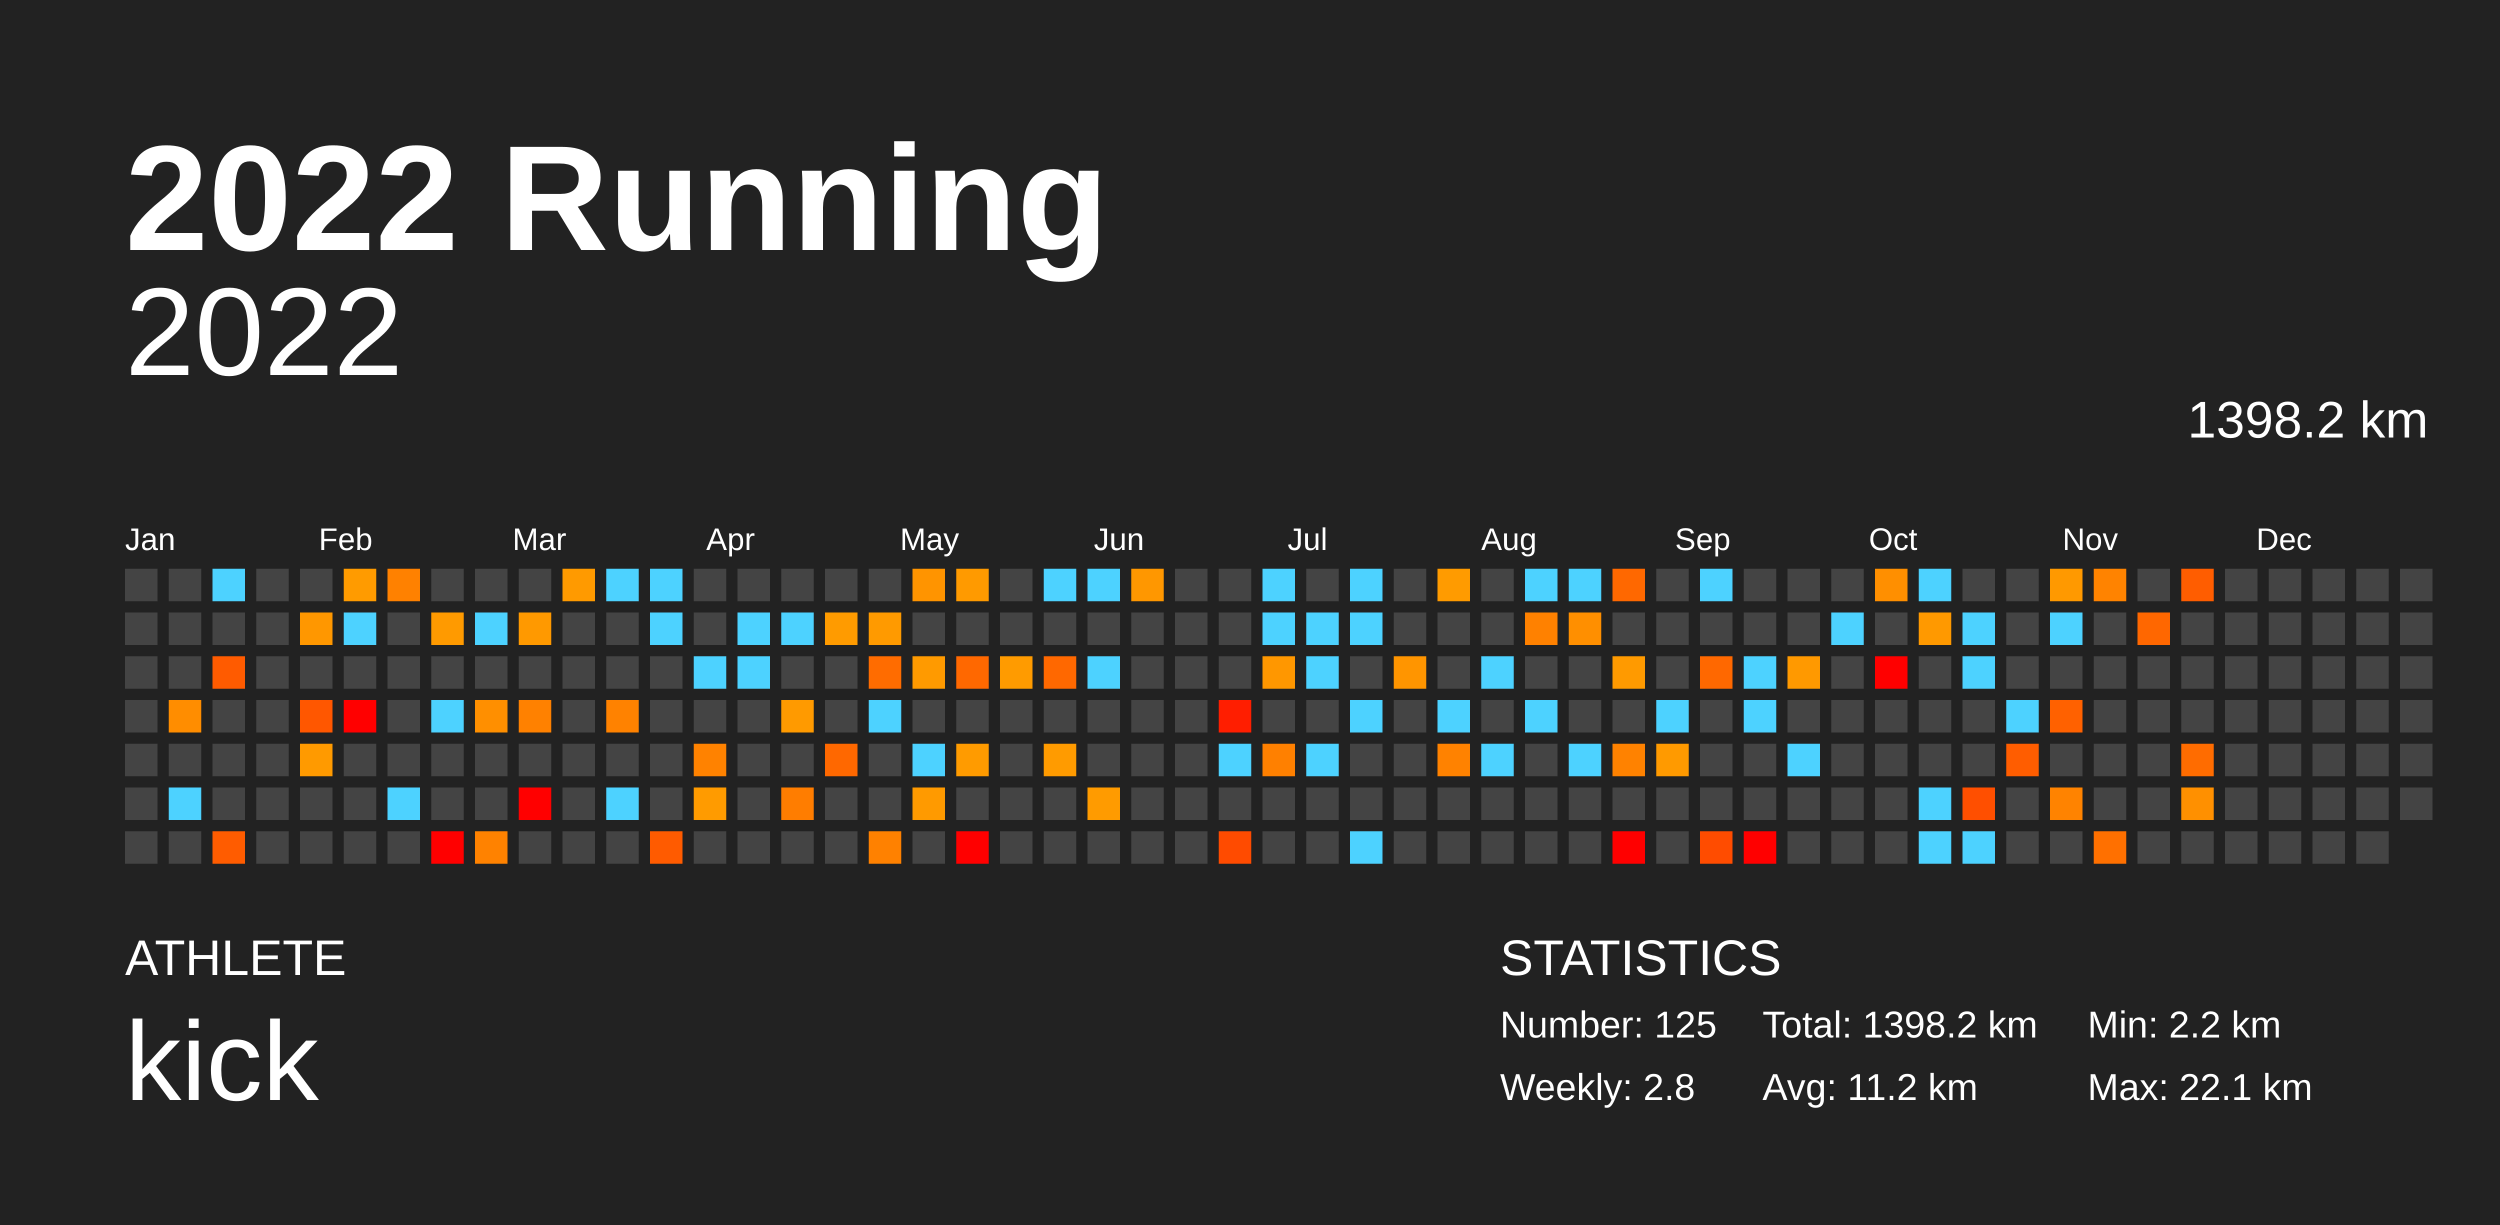
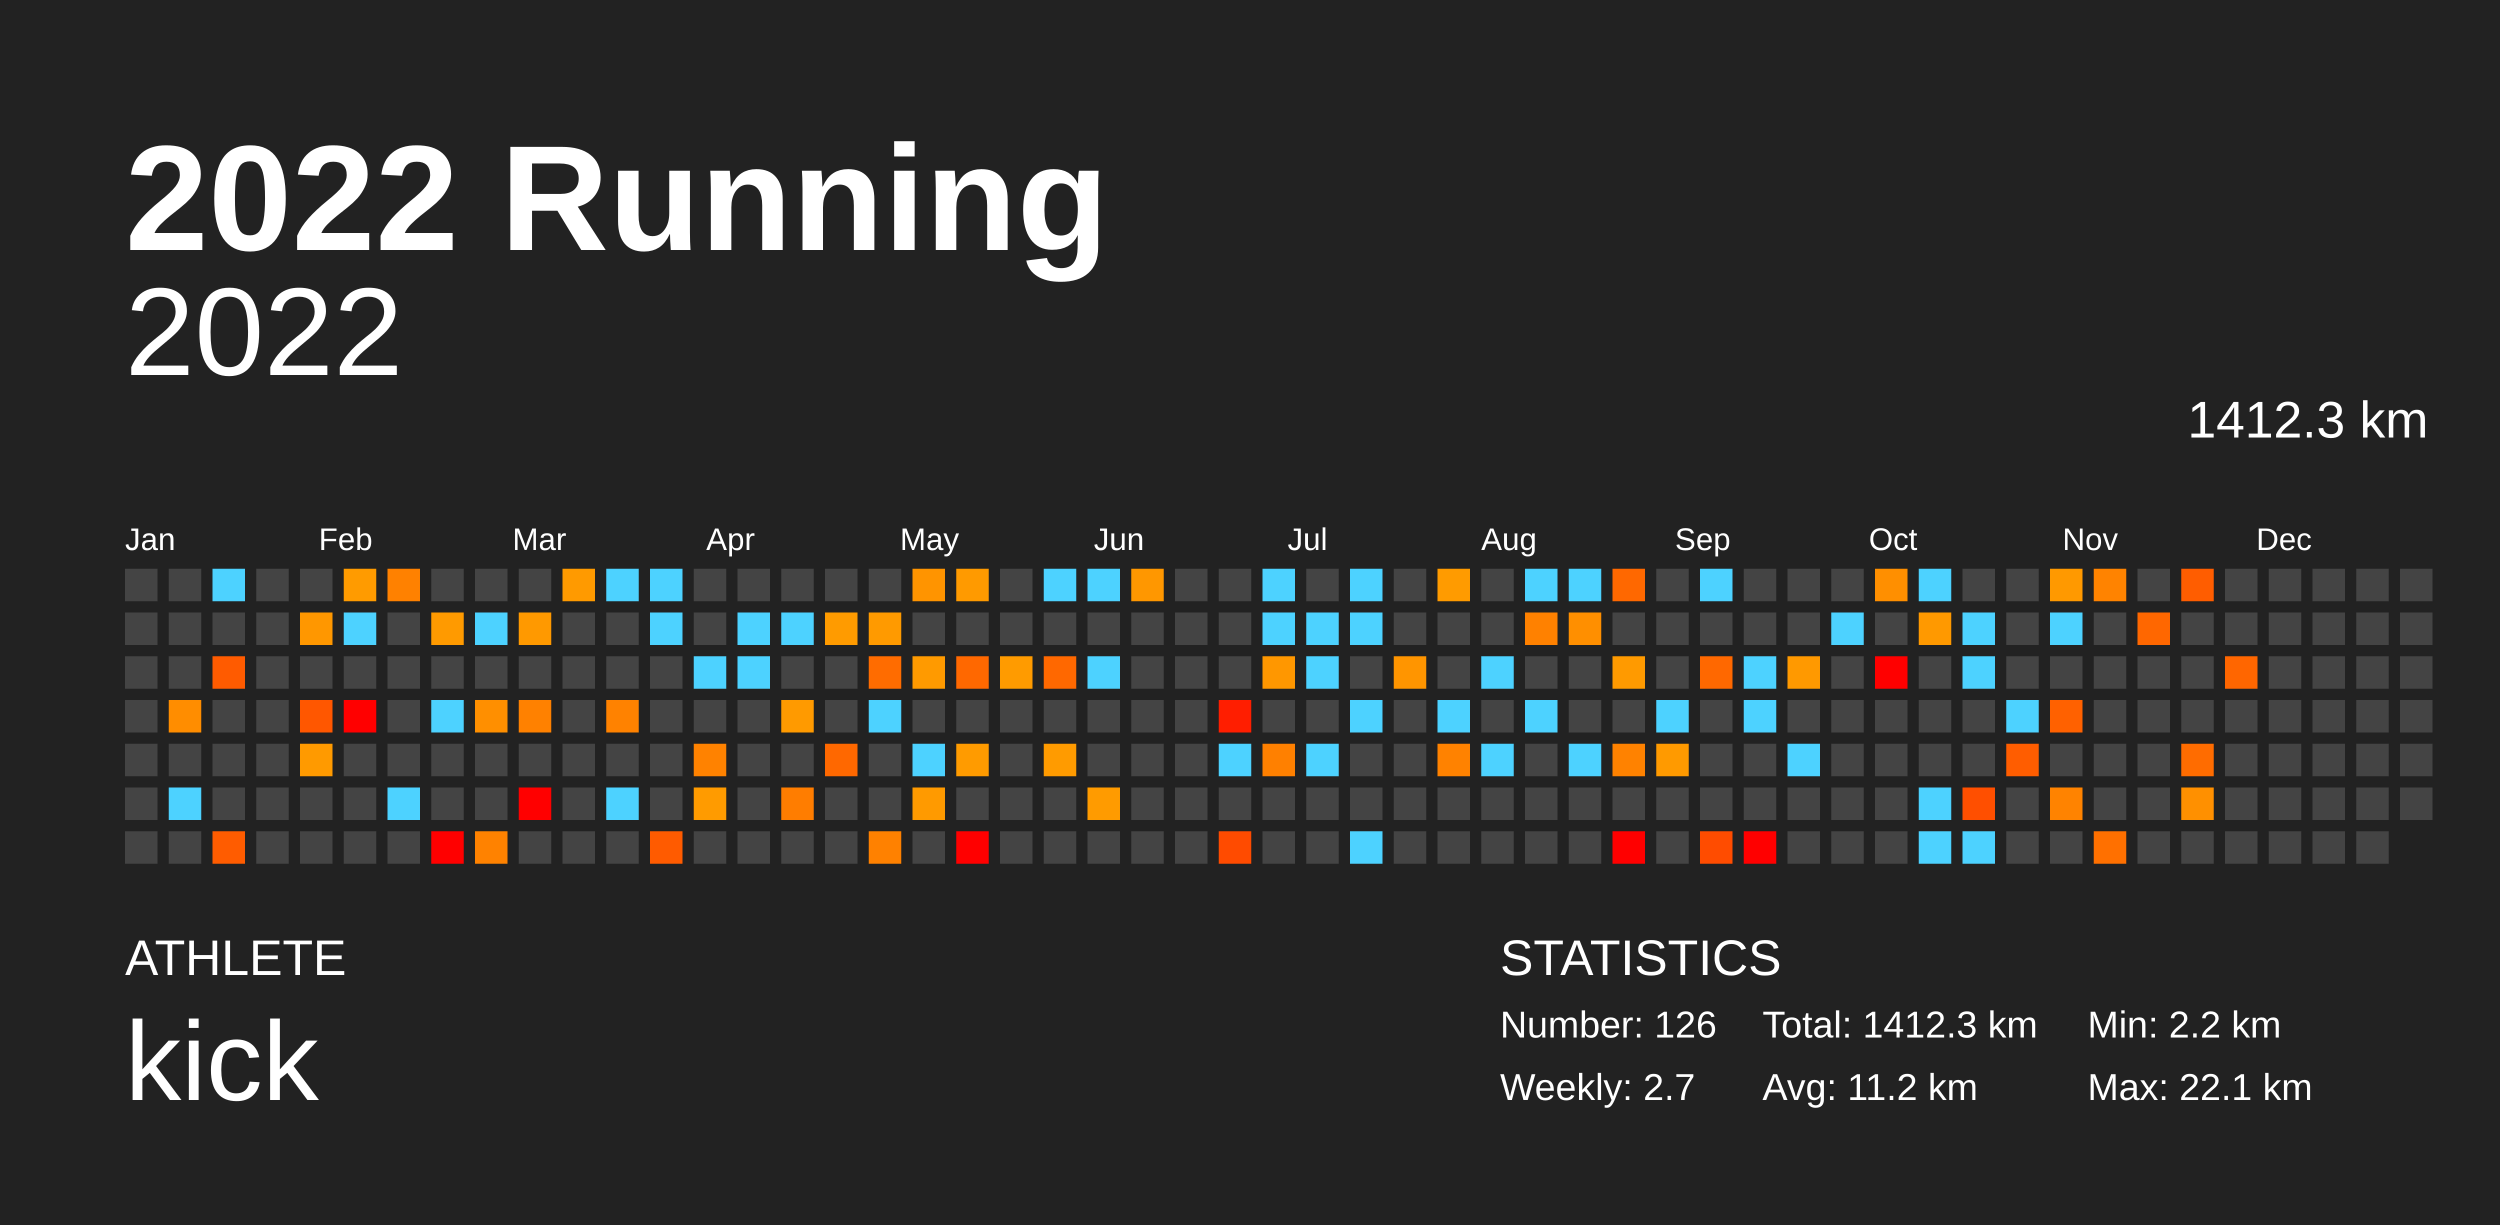
<svg xmlns="http://www.w3.org/2000/svg" baseProfile="full" height="98mm" version="1.1" viewBox="0,0,200,98" width="200mm">
  <defs />
  <rect fill="#222222" height="98" width="200" x="0" y="0" />
  <text fill="#FFFFFF" style="font-size:12px; font-family:Arial; font-weight:bold;" x="10" y="20">2022 Running</text>
  <text fill="#FFFFFF" style="font-size:4px; font-family:Arial" x="10" y="78">ATHLETE</text>
  <text fill="#FFFFFF" style="font-size:9px; font-family:Arial" x="10" y="88">kick</text>
  <text fill="#FFFFFF" style="font-size:4px; font-family:Arial" x="120" y="78">STATISTICS</text>
-   <text fill="#FFFFFF" style="font-size:3px; font-family:Arial" x="120" y="83">Number: 125</text>
-   <text fill="#FFFFFF" style="font-size:3px; font-family:Arial" x="120" y="88">Weekly: 2.8</text>
-   <text fill="#FFFFFF" style="font-size:3px; font-family:Arial" x="141" y="83">Total: 1398.2 km</text>
+   <text fill="#FFFFFF" style="font-size:3px; font-family:Arial" x="120" y="83">Number: 126</text>
+   <text fill="#FFFFFF" style="font-size:3px; font-family:Arial" x="120" y="88">Weekly: 2.7</text>
+   <text fill="#FFFFFF" style="font-size:3px; font-family:Arial" x="141" y="83">Total: 1412.3 km</text>
  <text fill="#FFFFFF" style="font-size:3px; font-family:Arial" x="141" y="88">Avg: 11.2 km</text>
  <text fill="#FFFFFF" style="font-size:3px; font-family:Arial" x="167" y="83">Min: 2.2 km</text>
  <text fill="#FFFFFF" style="font-size:3px; font-family:Arial" x="167" y="88">Max: 22.1 km</text>
  <text alignment-baseline="hanging" fill="#FFFFFF" style="font-size:10.0px; font-family:Arial;" x="10" y="30">2022</text>
-   <text alignment-baseline="hanging" fill="#FFFFFF" style="font-size:4.125px; font-family:Arial;" x="175" y="35">1398.2 km</text>
+   <text alignment-baseline="hanging" fill="#FFFFFF" style="font-size:4.125px; font-family:Arial;" x="175" y="35">1412.3 km</text>
  <text fill="#FFFFFF" style="font-size:2.5px; font-family:Arial" x="10.0" y="44">Jan</text>
  <text fill="#FFFFFF" style="font-size:2.5px; font-family:Arial" x="25.5" y="44">Feb</text>
  <text fill="#FFFFFF" style="font-size:2.5px; font-family:Arial" x="41.0" y="44">Mar</text>
  <text fill="#FFFFFF" style="font-size:2.5px; font-family:Arial" x="56.5" y="44">Apr</text>
  <text fill="#FFFFFF" style="font-size:2.5px; font-family:Arial" x="72.0" y="44">May</text>
  <text fill="#FFFFFF" style="font-size:2.5px; font-family:Arial" x="87.5" y="44">Jun</text>
  <text fill="#FFFFFF" style="font-size:2.5px; font-family:Arial" x="103.0" y="44">Jul</text>
  <text fill="#FFFFFF" style="font-size:2.5px; font-family:Arial" x="118.5" y="44">Aug</text>
  <text fill="#FFFFFF" style="font-size:2.5px; font-family:Arial" x="134.0" y="44">Sep</text>
  <text fill="#FFFFFF" style="font-size:2.5px; font-family:Arial" x="149.5" y="44">Oct</text>
  <text fill="#FFFFFF" style="font-size:2.5px; font-family:Arial" x="165.0" y="44">Nov</text>
  <text fill="#FFFFFF" style="font-size:2.5px; font-family:Arial" x="180.5" y="44">Dec</text>
  <rect fill="#444444" height="2.6" width="2.6" x="10.0" y="45.5" />
  <rect fill="#444444" height="2.6" width="2.6" x="10.0" y="49.0" />
  <rect fill="#444444" height="2.6" width="2.6" x="10.0" y="52.5" />
  <rect fill="#444444" height="2.6" width="2.6" x="10.0" y="56.0" />
  <rect fill="#444444" height="2.6" width="2.6" x="10.0" y="59.5" />
  <rect fill="#444444" height="2.6" width="2.6" x="10.0" y="63.0" />
  <rect fill="#444444" height="2.6" width="2.6" x="10.0" y="66.5" />
  <rect fill="#444444" height="2.6" width="2.6" x="13.5" y="45.5" />
  <rect fill="#444444" height="2.6" width="2.6" x="13.5" y="49.0" />
  <rect fill="#444444" height="2.6" width="2.6" x="13.5" y="52.5" />
  <rect fill="#ff8d00" height="2.6" width="2.6" x="13.5" y="56.0" />
  <rect fill="#444444" height="2.6" width="2.6" x="13.5" y="59.5" />
  <rect fill="#4dd2ff" height="2.6" width="2.6" x="13.5" y="63.0" />
  <rect fill="#444444" height="2.6" width="2.6" x="13.5" y="66.5" />
  <rect fill="#4dd2ff" height="2.6" width="2.6" x="17.0" y="45.5" />
  <rect fill="#444444" height="2.6" width="2.6" x="17.0" y="49.0" />
  <rect fill="#ff5b00" height="2.6" width="2.6" x="17.0" y="52.5" />
  <rect fill="#444444" height="2.6" width="2.6" x="17.0" y="56.0" />
  <rect fill="#444444" height="2.6" width="2.6" x="17.0" y="59.5" />
  <rect fill="#444444" height="2.6" width="2.6" x="17.0" y="63.0" />
  <rect fill="#ff5c00" height="2.6" width="2.6" x="17.0" y="66.5" />
  <rect fill="#444444" height="2.6" width="2.6" x="20.5" y="45.5" />
  <rect fill="#444444" height="2.6" width="2.6" x="20.5" y="49.0" />
  <rect fill="#444444" height="2.6" width="2.6" x="20.5" y="52.5" />
  <rect fill="#444444" height="2.6" width="2.6" x="20.5" y="56.0" />
  <rect fill="#444444" height="2.6" width="2.6" x="20.5" y="59.5" />
  <rect fill="#444444" height="2.6" width="2.6" x="20.5" y="63.0" />
  <rect fill="#444444" height="2.6" width="2.6" x="20.5" y="66.5" />
  <rect fill="#444444" height="2.6" width="2.6" x="24.0" y="45.5" />
  <rect fill="#ff9700" height="2.6" width="2.6" x="24.0" y="49.0" />
  <rect fill="#444444" height="2.6" width="2.6" x="24.0" y="52.5" />
  <rect fill="#ff5700" height="2.6" width="2.6" x="24.0" y="56.0" />
  <rect fill="#ff9a00" height="2.6" width="2.6" x="24.0" y="59.5" />
  <rect fill="#444444" height="2.6" width="2.6" x="24.0" y="63.0" />
  <rect fill="#444444" height="2.6" width="2.6" x="24.0" y="66.5" />
  <rect fill="#ff9b00" height="2.6" width="2.6" x="27.5" y="45.5" />
  <rect fill="#4dd2ff" height="2.6" width="2.6" x="27.5" y="49.0" />
  <rect fill="#444444" height="2.6" width="2.6" x="27.5" y="52.5" />
  <rect fill="red" height="2.6" width="2.6" x="27.5" y="56.0" />
  <rect fill="#444444" height="2.6" width="2.6" x="27.5" y="59.5" />
  <rect fill="#444444" height="2.6" width="2.6" x="27.5" y="63.0" />
  <rect fill="#444444" height="2.6" width="2.6" x="27.5" y="66.5" />
  <rect fill="#ff8100" height="2.6" width="2.6" x="31.0" y="45.5" />
  <rect fill="#444444" height="2.6" width="2.6" x="31.0" y="49.0" />
  <rect fill="#444444" height="2.6" width="2.6" x="31.0" y="52.5" />
  <rect fill="#444444" height="2.6" width="2.6" x="31.0" y="56.0" />
  <rect fill="#444444" height="2.6" width="2.6" x="31.0" y="59.5" />
  <rect fill="#4dd2ff" height="2.6" width="2.6" x="31.0" y="63.0" />
  <rect fill="#444444" height="2.6" width="2.6" x="31.0" y="66.5" />
  <rect fill="#444444" height="2.6" width="2.6" x="34.5" y="45.5" />
  <rect fill="#ff9a00" height="2.6" width="2.6" x="34.5" y="49.0" />
  <rect fill="#444444" height="2.6" width="2.6" x="34.5" y="52.5" />
  <rect fill="#4dd2ff" height="2.6" width="2.6" x="34.5" y="56.0" />
  <rect fill="#444444" height="2.6" width="2.6" x="34.5" y="59.5" />
  <rect fill="#444444" height="2.6" width="2.6" x="34.5" y="63.0" />
  <rect fill="red" height="2.6" width="2.6" x="34.5" y="66.5" />
  <rect fill="#444444" height="2.6" width="2.6" x="38.0" y="45.5" />
  <rect fill="#4dd2ff" height="2.6" width="2.6" x="38.0" y="49.0" />
  <rect fill="#444444" height="2.6" width="2.6" x="38.0" y="52.5" />
  <rect fill="#ff8f00" height="2.6" width="2.6" x="38.0" y="56.0" />
  <rect fill="#444444" height="2.6" width="2.6" x="38.0" y="59.5" />
  <rect fill="#444444" height="2.6" width="2.6" x="38.0" y="63.0" />
  <rect fill="#ff8200" height="2.6" width="2.6" x="38.0" y="66.5" />
  <rect fill="#444444" height="2.6" width="2.6" x="41.5" y="45.5" />
  <rect fill="#ff9900" height="2.6" width="2.6" x="41.5" y="49.0" />
  <rect fill="#444444" height="2.6" width="2.6" x="41.5" y="52.5" />
  <rect fill="#ff8100" height="2.6" width="2.6" x="41.5" y="56.0" />
  <rect fill="#444444" height="2.6" width="2.6" x="41.5" y="59.5" />
  <rect fill="red" height="2.6" width="2.6" x="41.5" y="63.0" />
  <rect fill="#444444" height="2.6" width="2.6" x="41.5" y="66.5" />
  <rect fill="#ff9a00" height="2.6" width="2.6" x="45.0" y="45.5" />
  <rect fill="#444444" height="2.6" width="2.6" x="45.0" y="49.0" />
  <rect fill="#444444" height="2.6" width="2.6" x="45.0" y="52.5" />
  <rect fill="#444444" height="2.6" width="2.6" x="45.0" y="56.0" />
  <rect fill="#444444" height="2.6" width="2.6" x="45.0" y="59.5" />
  <rect fill="#444444" height="2.6" width="2.6" x="45.0" y="63.0" />
  <rect fill="#444444" height="2.6" width="2.6" x="45.0" y="66.5" />
  <rect fill="#4dd2ff" height="2.6" width="2.6" x="48.5" y="45.5" />
  <rect fill="#444444" height="2.6" width="2.6" x="48.5" y="49.0" />
  <rect fill="#444444" height="2.6" width="2.6" x="48.5" y="52.5" />
  <rect fill="#ff8200" height="2.6" width="2.6" x="48.5" y="56.0" />
  <rect fill="#444444" height="2.6" width="2.6" x="48.5" y="59.5" />
  <rect fill="#4dd2ff" height="2.6" width="2.6" x="48.5" y="63.0" />
  <rect fill="#444444" height="2.6" width="2.6" x="48.5" y="66.5" />
  <rect fill="#4dd2ff" height="2.6" width="2.6" x="52.0" y="45.5" />
  <rect fill="#4dd2ff" height="2.6" width="2.6" x="52.0" y="49.0" />
  <rect fill="#444444" height="2.6" width="2.6" x="52.0" y="52.5" />
  <rect fill="#444444" height="2.6" width="2.6" x="52.0" y="56.0" />
  <rect fill="#444444" height="2.6" width="2.6" x="52.0" y="59.5" />
  <rect fill="#444444" height="2.6" width="2.6" x="52.0" y="63.0" />
  <rect fill="#ff5b00" height="2.6" width="2.6" x="52.0" y="66.5" />
  <rect fill="#444444" height="2.6" width="2.6" x="55.5" y="45.5" />
  <rect fill="#444444" height="2.6" width="2.6" x="55.5" y="49.0" />
  <rect fill="#4dd2ff" height="2.6" width="2.6" x="55.5" y="52.5" />
  <rect fill="#444444" height="2.6" width="2.6" x="55.5" y="56.0" />
  <rect fill="#ff8200" height="2.6" width="2.6" x="55.5" y="59.5" />
  <rect fill="#ff9b00" height="2.6" width="2.6" x="55.5" y="63.0" />
  <rect fill="#444444" height="2.6" width="2.6" x="55.5" y="66.5" />
  <rect fill="#444444" height="2.6" width="2.6" x="59.0" y="45.5" />
  <rect fill="#4dd2ff" height="2.6" width="2.6" x="59.0" y="49.0" />
  <rect fill="#4dd2ff" height="2.6" width="2.6" x="59.0" y="52.5" />
  <rect fill="#444444" height="2.6" width="2.6" x="59.0" y="56.0" />
  <rect fill="#444444" height="2.6" width="2.6" x="59.0" y="59.5" />
  <rect fill="#444444" height="2.6" width="2.6" x="59.0" y="63.0" />
  <rect fill="#444444" height="2.6" width="2.6" x="59.0" y="66.5" />
  <rect fill="#444444" height="2.6" width="2.6" x="62.5" y="45.5" />
  <rect fill="#4dd2ff" height="2.6" width="2.6" x="62.5" y="49.0" />
  <rect fill="#444444" height="2.6" width="2.6" x="62.5" y="52.5" />
  <rect fill="#ff9a00" height="2.6" width="2.6" x="62.5" y="56.0" />
  <rect fill="#444444" height="2.6" width="2.6" x="62.5" y="59.5" />
  <rect fill="#ff7d00" height="2.6" width="2.6" x="62.5" y="63.0" />
  <rect fill="#444444" height="2.6" width="2.6" x="62.5" y="66.5" />
  <rect fill="#444444" height="2.6" width="2.6" x="66.0" y="45.5" />
  <rect fill="#ff9b00" height="2.6" width="2.6" x="66.0" y="49.0" />
  <rect fill="#444444" height="2.6" width="2.6" x="66.0" y="52.5" />
  <rect fill="#444444" height="2.6" width="2.6" x="66.0" y="56.0" />
  <rect fill="#ff6800" height="2.6" width="2.6" x="66.0" y="59.5" />
  <rect fill="#444444" height="2.6" width="2.6" x="66.0" y="63.0" />
  <rect fill="#444444" height="2.6" width="2.6" x="66.0" y="66.5" />
  <rect fill="#444444" height="2.6" width="2.6" x="69.5" y="45.5" />
  <rect fill="#ff9a00" height="2.6" width="2.6" x="69.5" y="49.0" />
  <rect fill="#ff6c00" height="2.6" width="2.6" x="69.5" y="52.5" />
  <rect fill="#4dd2ff" height="2.6" width="2.6" x="69.5" y="56.0" />
  <rect fill="#444444" height="2.6" width="2.6" x="69.5" y="59.5" />
  <rect fill="#444444" height="2.6" width="2.6" x="69.5" y="63.0" />
  <rect fill="#ff8100" height="2.6" width="2.6" x="69.5" y="66.5" />
  <rect fill="#ff9400" height="2.6" width="2.6" x="73.0" y="45.5" />
  <rect fill="#444444" height="2.6" width="2.6" x="73.0" y="49.0" />
  <rect fill="#ff9a00" height="2.6" width="2.6" x="73.0" y="52.5" />
  <rect fill="#444444" height="2.6" width="2.6" x="73.0" y="56.0" />
  <rect fill="#4dd2ff" height="2.6" width="2.6" x="73.0" y="59.5" />
  <rect fill="#ff9a00" height="2.6" width="2.6" x="73.0" y="63.0" />
  <rect fill="#444444" height="2.6" width="2.6" x="73.0" y="66.5" />
  <rect fill="#ff9a00" height="2.6" width="2.6" x="76.5" y="45.5" />
  <rect fill="#444444" height="2.6" width="2.6" x="76.5" y="49.0" />
  <rect fill="#ff6800" height="2.6" width="2.6" x="76.5" y="52.5" />
  <rect fill="#444444" height="2.6" width="2.6" x="76.5" y="56.0" />
  <rect fill="#ff9b00" height="2.6" width="2.6" x="76.5" y="59.5" />
  <rect fill="#444444" height="2.6" width="2.6" x="76.5" y="63.0" />
  <rect fill="red" height="2.6" width="2.6" x="76.5" y="66.5" />
  <rect fill="#444444" height="2.6" width="2.6" x="80.0" y="45.5" />
  <rect fill="#444444" height="2.6" width="2.6" x="80.0" y="49.0" />
  <rect fill="#ff9b00" height="2.6" width="2.6" x="80.0" y="52.5" />
  <rect fill="#444444" height="2.6" width="2.6" x="80.0" y="56.0" />
  <rect fill="#444444" height="2.6" width="2.6" x="80.0" y="59.5" />
  <rect fill="#444444" height="2.6" width="2.6" x="80.0" y="63.0" />
  <rect fill="#444444" height="2.6" width="2.6" x="80.0" y="66.5" />
  <rect fill="#4dd2ff" height="2.6" width="2.6" x="83.5" y="45.5" />
  <rect fill="#444444" height="2.6" width="2.6" x="83.5" y="49.0" />
  <rect fill="#ff6800" height="2.6" width="2.6" x="83.5" y="52.5" />
  <rect fill="#444444" height="2.6" width="2.6" x="83.5" y="56.0" />
  <rect fill="#ff9b00" height="2.6" width="2.6" x="83.5" y="59.5" />
  <rect fill="#444444" height="2.6" width="2.6" x="83.5" y="63.0" />
  <rect fill="#444444" height="2.6" width="2.6" x="83.5" y="66.5" />
  <rect fill="#4dd2ff" height="2.6" width="2.6" x="87.0" y="45.5" />
  <rect fill="#444444" height="2.6" width="2.6" x="87.0" y="49.0" />
  <rect fill="#4dd2ff" height="2.6" width="2.6" x="87.0" y="52.5" />
  <rect fill="#444444" height="2.6" width="2.6" x="87.0" y="56.0" />
  <rect fill="#444444" height="2.6" width="2.6" x="87.0" y="59.5" />
  <rect fill="#ff9b00" height="2.6" width="2.6" x="87.0" y="63.0" />
  <rect fill="#444444" height="2.6" width="2.6" x="87.0" y="66.5" />
  <rect fill="#ff9700" height="2.6" width="2.6" x="90.5" y="45.5" />
  <rect fill="#444444" height="2.6" width="2.6" x="90.5" y="49.0" />
  <rect fill="#444444" height="2.6" width="2.6" x="90.5" y="52.5" />
  <rect fill="#444444" height="2.6" width="2.6" x="90.5" y="56.0" />
  <rect fill="#444444" height="2.6" width="2.6" x="90.5" y="59.5" />
  <rect fill="#444444" height="2.6" width="2.6" x="90.5" y="63.0" />
  <rect fill="#444444" height="2.6" width="2.6" x="90.5" y="66.5" />
  <rect fill="#444444" height="2.6" width="2.6" x="94.0" y="45.5" />
  <rect fill="#444444" height="2.6" width="2.6" x="94.0" y="49.0" />
  <rect fill="#444444" height="2.6" width="2.6" x="94.0" y="52.5" />
  <rect fill="#444444" height="2.6" width="2.6" x="94.0" y="56.0" />
  <rect fill="#444444" height="2.6" width="2.6" x="94.0" y="59.5" />
  <rect fill="#444444" height="2.6" width="2.6" x="94.0" y="63.0" />
  <rect fill="#444444" height="2.6" width="2.6" x="94.0" y="66.5" />
  <rect fill="#444444" height="2.6" width="2.6" x="97.5" y="45.5" />
  <rect fill="#444444" height="2.6" width="2.6" x="97.5" y="49.0" />
  <rect fill="#444444" height="2.6" width="2.6" x="97.5" y="52.5" />
  <rect fill="#ff1e00" height="2.6" width="2.6" x="97.5" y="56.0" />
  <rect fill="#4dd2ff" height="2.6" width="2.6" x="97.5" y="59.5" />
  <rect fill="#444444" height="2.6" width="2.6" x="97.5" y="63.0" />
  <rect fill="#ff4b00" height="2.6" width="2.6" x="97.5" y="66.5" />
  <rect fill="#4dd2ff" height="2.6" width="2.6" x="101.0" y="45.5" />
  <rect fill="#4dd2ff" height="2.6" width="2.6" x="101.0" y="49.0" />
  <rect fill="#ff9700" height="2.6" width="2.6" x="101.0" y="52.5" />
  <rect fill="#444444" height="2.6" width="2.6" x="101.0" y="56.0" />
  <rect fill="#ff8000" height="2.6" width="2.6" x="101.0" y="59.5" />
  <rect fill="#444444" height="2.6" width="2.6" x="101.0" y="63.0" />
  <rect fill="#444444" height="2.6" width="2.6" x="101.0" y="66.5" />
  <rect fill="#444444" height="2.6" width="2.6" x="104.5" y="45.5" />
  <rect fill="#4dd2ff" height="2.6" width="2.6" x="104.5" y="49.0" />
  <rect fill="#4dd2ff" height="2.6" width="2.6" x="104.5" y="52.5" />
  <rect fill="#444444" height="2.6" width="2.6" x="104.5" y="56.0" />
  <rect fill="#4dd2ff" height="2.6" width="2.6" x="104.5" y="59.5" />
  <rect fill="#444444" height="2.6" width="2.6" x="104.5" y="63.0" />
  <rect fill="#444444" height="2.6" width="2.6" x="104.5" y="66.5" />
  <rect fill="#4dd2ff" height="2.6" width="2.6" x="108.0" y="45.5" />
  <rect fill="#4dd2ff" height="2.6" width="2.6" x="108.0" y="49.0" />
  <rect fill="#444444" height="2.6" width="2.6" x="108.0" y="52.5" />
  <rect fill="#4dd2ff" height="2.6" width="2.6" x="108.0" y="56.0" />
  <rect fill="#444444" height="2.6" width="2.6" x="108.0" y="59.5" />
  <rect fill="#444444" height="2.6" width="2.6" x="108.0" y="63.0" />
  <rect fill="#4dd2ff" height="2.6" width="2.6" x="108.0" y="66.5" />
  <rect fill="#444444" height="2.6" width="2.6" x="111.5" y="45.5" />
  <rect fill="#444444" height="2.6" width="2.6" x="111.5" y="49.0" />
  <rect fill="#ff9500" height="2.6" width="2.6" x="111.5" y="52.5" />
  <rect fill="#444444" height="2.6" width="2.6" x="111.5" y="56.0" />
  <rect fill="#444444" height="2.6" width="2.6" x="111.5" y="59.5" />
  <rect fill="#444444" height="2.6" width="2.6" x="111.5" y="63.0" />
  <rect fill="#444444" height="2.6" width="2.6" x="111.5" y="66.5" />
  <rect fill="#ff9b00" height="2.6" width="2.6" x="115.0" y="45.5" />
  <rect fill="#444444" height="2.6" width="2.6" x="115.0" y="49.0" />
  <rect fill="#444444" height="2.6" width="2.6" x="115.0" y="52.5" />
  <rect fill="#4dd2ff" height="2.6" width="2.6" x="115.0" y="56.0" />
  <rect fill="#ff8200" height="2.6" width="2.6" x="115.0" y="59.5" />
  <rect fill="#444444" height="2.6" width="2.6" x="115.0" y="63.0" />
  <rect fill="#444444" height="2.6" width="2.6" x="115.0" y="66.5" />
  <rect fill="#444444" height="2.6" width="2.6" x="118.5" y="45.5" />
  <rect fill="#444444" height="2.6" width="2.6" x="118.5" y="49.0" />
  <rect fill="#4dd2ff" height="2.6" width="2.6" x="118.5" y="52.5" />
  <rect fill="#444444" height="2.6" width="2.6" x="118.5" y="56.0" />
  <rect fill="#4dd2ff" height="2.6" width="2.6" x="118.5" y="59.5" />
  <rect fill="#444444" height="2.6" width="2.6" x="118.5" y="63.0" />
  <rect fill="#444444" height="2.6" width="2.6" x="118.5" y="66.5" />
  <rect fill="#4dd2ff" height="2.6" width="2.6" x="122.0" y="45.5" />
  <rect fill="#ff8100" height="2.6" width="2.6" x="122.0" y="49.0" />
  <rect fill="#444444" height="2.6" width="2.6" x="122.0" y="52.5" />
  <rect fill="#4dd2ff" height="2.6" width="2.6" x="122.0" y="56.0" />
  <rect fill="#444444" height="2.6" width="2.6" x="122.0" y="59.5" />
  <rect fill="#444444" height="2.6" width="2.6" x="122.0" y="63.0" />
  <rect fill="#444444" height="2.6" width="2.6" x="122.0" y="66.5" />
  <rect fill="#4dd2ff" height="2.6" width="2.6" x="125.5" y="45.5" />
  <rect fill="#ff8f00" height="2.6" width="2.6" x="125.5" y="49.0" />
  <rect fill="#444444" height="2.6" width="2.6" x="125.5" y="52.5" />
  <rect fill="#444444" height="2.6" width="2.6" x="125.5" y="56.0" />
  <rect fill="#4dd2ff" height="2.6" width="2.6" x="125.5" y="59.5" />
  <rect fill="#444444" height="2.6" width="2.6" x="125.5" y="63.0" />
  <rect fill="#444444" height="2.6" width="2.6" x="125.5" y="66.5" />
  <rect fill="#ff6800" height="2.6" width="2.6" x="129.0" y="45.5" />
  <rect fill="#444444" height="2.6" width="2.6" x="129.0" y="49.0" />
  <rect fill="#ff9a00" height="2.6" width="2.6" x="129.0" y="52.5" />
  <rect fill="#444444" height="2.6" width="2.6" x="129.0" y="56.0" />
  <rect fill="#ff8200" height="2.6" width="2.6" x="129.0" y="59.5" />
  <rect fill="#444444" height="2.6" width="2.6" x="129.0" y="63.0" />
  <rect fill="red" height="2.6" width="2.6" x="129.0" y="66.5" />
  <rect fill="#444444" height="2.6" width="2.6" x="132.5" y="45.5" />
  <rect fill="#444444" height="2.6" width="2.6" x="132.5" y="49.0" />
  <rect fill="#444444" height="2.6" width="2.6" x="132.5" y="52.5" />
  <rect fill="#4dd2ff" height="2.6" width="2.6" x="132.5" y="56.0" />
  <rect fill="#ff9a00" height="2.6" width="2.6" x="132.5" y="59.5" />
  <rect fill="#444444" height="2.6" width="2.6" x="132.5" y="63.0" />
  <rect fill="#444444" height="2.6" width="2.6" x="132.5" y="66.5" />
  <rect fill="#4dd2ff" height="2.6" width="2.6" x="136.0" y="45.5" />
  <rect fill="#444444" height="2.6" width="2.6" x="136.0" y="49.0" />
  <rect fill="#ff6800" height="2.6" width="2.6" x="136.0" y="52.5" />
  <rect fill="#444444" height="2.6" width="2.6" x="136.0" y="56.0" />
  <rect fill="#444444" height="2.6" width="2.6" x="136.0" y="59.5" />
  <rect fill="#444444" height="2.6" width="2.6" x="136.0" y="63.0" />
  <rect fill="#ff4c00" height="2.6" width="2.6" x="136.0" y="66.5" />
  <rect fill="#444444" height="2.6" width="2.6" x="139.5" y="45.5" />
  <rect fill="#444444" height="2.6" width="2.6" x="139.5" y="49.0" />
  <rect fill="#4dd2ff" height="2.6" width="2.6" x="139.5" y="52.5" />
  <rect fill="#4dd2ff" height="2.6" width="2.6" x="139.5" y="56.0" />
  <rect fill="#444444" height="2.6" width="2.6" x="139.5" y="59.5" />
  <rect fill="#444444" height="2.6" width="2.6" x="139.5" y="63.0" />
  <rect fill="red" height="2.6" width="2.6" x="139.5" y="66.5" />
  <rect fill="#444444" height="2.6" width="2.6" x="143.0" y="45.5" />
  <rect fill="#444444" height="2.6" width="2.6" x="143.0" y="49.0" />
  <rect fill="#ff9900" height="2.6" width="2.6" x="143.0" y="52.5" />
  <rect fill="#444444" height="2.6" width="2.6" x="143.0" y="56.0" />
  <rect fill="#4dd2ff" height="2.6" width="2.6" x="143.0" y="59.5" />
  <rect fill="#444444" height="2.6" width="2.6" x="143.0" y="63.0" />
  <rect fill="#444444" height="2.6" width="2.6" x="143.0" y="66.5" />
  <rect fill="#444444" height="2.6" width="2.6" x="146.5" y="45.5" />
  <rect fill="#4dd2ff" height="2.6" width="2.6" x="146.5" y="49.0" />
  <rect fill="#444444" height="2.6" width="2.6" x="146.5" y="52.5" />
  <rect fill="#444444" height="2.6" width="2.6" x="146.5" y="56.0" />
  <rect fill="#444444" height="2.6" width="2.6" x="146.5" y="59.5" />
  <rect fill="#444444" height="2.6" width="2.6" x="146.5" y="63.0" />
  <rect fill="#444444" height="2.6" width="2.6" x="146.5" y="66.5" />
  <rect fill="#ff8f00" height="2.6" width="2.6" x="150.0" y="45.5" />
  <rect fill="#444444" height="2.6" width="2.6" x="150.0" y="49.0" />
  <rect fill="red" height="2.6" width="2.6" x="150.0" y="52.5" />
  <rect fill="#444444" height="2.6" width="2.6" x="150.0" y="56.0" />
  <rect fill="#444444" height="2.6" width="2.6" x="150.0" y="59.5" />
  <rect fill="#444444" height="2.6" width="2.6" x="150.0" y="63.0" />
  <rect fill="#444444" height="2.6" width="2.6" x="150.0" y="66.5" />
  <rect fill="#4dd2ff" height="2.6" width="2.6" x="153.5" y="45.5" />
  <rect fill="#ff9900" height="2.6" width="2.6" x="153.5" y="49.0" />
  <rect fill="#444444" height="2.6" width="2.6" x="153.5" y="52.5" />
  <rect fill="#444444" height="2.6" width="2.6" x="153.5" y="56.0" />
  <rect fill="#444444" height="2.6" width="2.6" x="153.5" y="59.5" />
  <rect fill="#4dd2ff" height="2.6" width="2.6" x="153.5" y="63.0" />
  <rect fill="#4dd2ff" height="2.6" width="2.6" x="153.5" y="66.5" />
  <rect fill="#444444" height="2.6" width="2.6" x="157.0" y="45.5" />
  <rect fill="#4dd2ff" height="2.6" width="2.6" x="157.0" y="49.0" />
  <rect fill="#4dd2ff" height="2.6" width="2.6" x="157.0" y="52.5" />
  <rect fill="#444444" height="2.6" width="2.6" x="157.0" y="56.0" />
  <rect fill="#444444" height="2.6" width="2.6" x="157.0" y="59.5" />
  <rect fill="#ff4f00" height="2.6" width="2.6" x="157.0" y="63.0" />
  <rect fill="#4dd2ff" height="2.6" width="2.6" x="157.0" y="66.5" />
  <rect fill="#444444" height="2.6" width="2.6" x="160.5" y="45.5" />
  <rect fill="#444444" height="2.6" width="2.6" x="160.5" y="49.0" />
  <rect fill="#444444" height="2.6" width="2.6" x="160.5" y="52.5" />
  <rect fill="#4dd2ff" height="2.6" width="2.6" x="160.5" y="56.0" />
  <rect fill="#ff5d00" height="2.6" width="2.6" x="160.5" y="59.5" />
  <rect fill="#444444" height="2.6" width="2.6" x="160.5" y="63.0" />
  <rect fill="#444444" height="2.6" width="2.6" x="160.5" y="66.5" />
  <rect fill="#ff9900" height="2.6" width="2.6" x="164.0" y="45.5" />
  <rect fill="#4dd2ff" height="2.6" width="2.6" x="164.0" y="49.0" />
  <rect fill="#444444" height="2.6" width="2.6" x="164.0" y="52.5" />
  <rect fill="#ff6100" height="2.6" width="2.6" x="164.0" y="56.0" />
  <rect fill="#444444" height="2.6" width="2.6" x="164.0" y="59.5" />
  <rect fill="#ff8300" height="2.6" width="2.6" x="164.0" y="63.0" />
  <rect fill="#444444" height="2.6" width="2.6" x="164.0" y="66.5" />
  <rect fill="#ff8300" height="2.6" width="2.6" x="167.5" y="45.5" />
  <rect fill="#444444" height="2.6" width="2.6" x="167.5" y="49.0" />
  <rect fill="#444444" height="2.6" width="2.6" x="167.5" y="52.5" />
  <rect fill="#444444" height="2.6" width="2.6" x="167.5" y="56.0" />
  <rect fill="#444444" height="2.6" width="2.6" x="167.5" y="59.5" />
  <rect fill="#444444" height="2.6" width="2.6" x="167.5" y="63.0" />
  <rect fill="#ff7000" height="2.6" width="2.6" x="167.5" y="66.5" />
  <rect fill="#444444" height="2.6" width="2.6" x="171.0" y="45.5" />
  <rect fill="#ff6700" height="2.6" width="2.6" x="171.0" y="49.0" />
  <rect fill="#444444" height="2.6" width="2.6" x="171.0" y="52.5" />
  <rect fill="#444444" height="2.6" width="2.6" x="171.0" y="56.0" />
  <rect fill="#444444" height="2.6" width="2.6" x="171.0" y="59.5" />
  <rect fill="#444444" height="2.6" width="2.6" x="171.0" y="63.0" />
  <rect fill="#444444" height="2.6" width="2.6" x="171.0" y="66.5" />
  <rect fill="#ff5d00" height="2.6" width="2.6" x="174.5" y="45.5" />
  <rect fill="#444444" height="2.6" width="2.6" x="174.5" y="49.0" />
  <rect fill="#444444" height="2.6" width="2.6" x="174.5" y="52.5" />
  <rect fill="#444444" height="2.6" width="2.6" x="174.5" y="56.0" />
  <rect fill="#ff6c00" height="2.6" width="2.6" x="174.5" y="59.5" />
  <rect fill="#ff9000" height="2.6" width="2.6" x="174.5" y="63.0" />
  <rect fill="#444444" height="2.6" width="2.6" x="174.5" y="66.5" />
  <rect fill="#444444" height="2.6" width="2.6" x="178.0" y="45.5" />
  <rect fill="#444444" height="2.6" width="2.6" x="178.0" y="49.0" />
-   <rect fill="#444444" height="2.6" width="2.6" x="178.0" y="52.5" />
+   <rect fill="#ff6600" height="2.6" width="2.6" x="178.0" y="52.5" />
  <rect fill="#444444" height="2.6" width="2.6" x="178.0" y="56.0" />
  <rect fill="#444444" height="2.6" width="2.6" x="178.0" y="59.5" />
  <rect fill="#444444" height="2.6" width="2.6" x="178.0" y="63.0" />
  <rect fill="#444444" height="2.6" width="2.6" x="178.0" y="66.5" />
  <rect fill="#444444" height="2.6" width="2.6" x="181.5" y="45.5" />
  <rect fill="#444444" height="2.6" width="2.6" x="181.5" y="49.0" />
  <rect fill="#444444" height="2.6" width="2.6" x="181.5" y="52.5" />
  <rect fill="#444444" height="2.6" width="2.6" x="181.5" y="56.0" />
  <rect fill="#444444" height="2.6" width="2.6" x="181.5" y="59.5" />
  <rect fill="#444444" height="2.6" width="2.6" x="181.5" y="63.0" />
  <rect fill="#444444" height="2.6" width="2.6" x="181.5" y="66.5" />
  <rect fill="#444444" height="2.6" width="2.6" x="185.0" y="45.5" />
  <rect fill="#444444" height="2.6" width="2.6" x="185.0" y="49.0" />
  <rect fill="#444444" height="2.6" width="2.6" x="185.0" y="52.5" />
  <rect fill="#444444" height="2.6" width="2.6" x="185.0" y="56.0" />
  <rect fill="#444444" height="2.6" width="2.6" x="185.0" y="59.5" />
  <rect fill="#444444" height="2.6" width="2.6" x="185.0" y="63.0" />
  <rect fill="#444444" height="2.6" width="2.6" x="185.0" y="66.5" />
  <rect fill="#444444" height="2.6" width="2.6" x="188.5" y="45.5" />
  <rect fill="#444444" height="2.6" width="2.6" x="188.5" y="49.0" />
  <rect fill="#444444" height="2.6" width="2.6" x="188.5" y="52.5" />
  <rect fill="#444444" height="2.6" width="2.6" x="188.5" y="56.0" />
  <rect fill="#444444" height="2.6" width="2.6" x="188.5" y="59.5" />
  <rect fill="#444444" height="2.6" width="2.6" x="188.5" y="63.0" />
  <rect fill="#444444" height="2.6" width="2.6" x="188.5" y="66.5" />
  <rect fill="#444444" height="2.6" width="2.6" x="192.0" y="45.5" />
  <rect fill="#444444" height="2.6" width="2.6" x="192.0" y="49.0" />
  <rect fill="#444444" height="2.6" width="2.6" x="192.0" y="52.5" />
  <rect fill="#444444" height="2.6" width="2.6" x="192.0" y="56.0" />
  <rect fill="#444444" height="2.6" width="2.6" x="192.0" y="59.5" />
  <rect fill="#444444" height="2.6" width="2.6" x="192.0" y="63.0" />
</svg>
